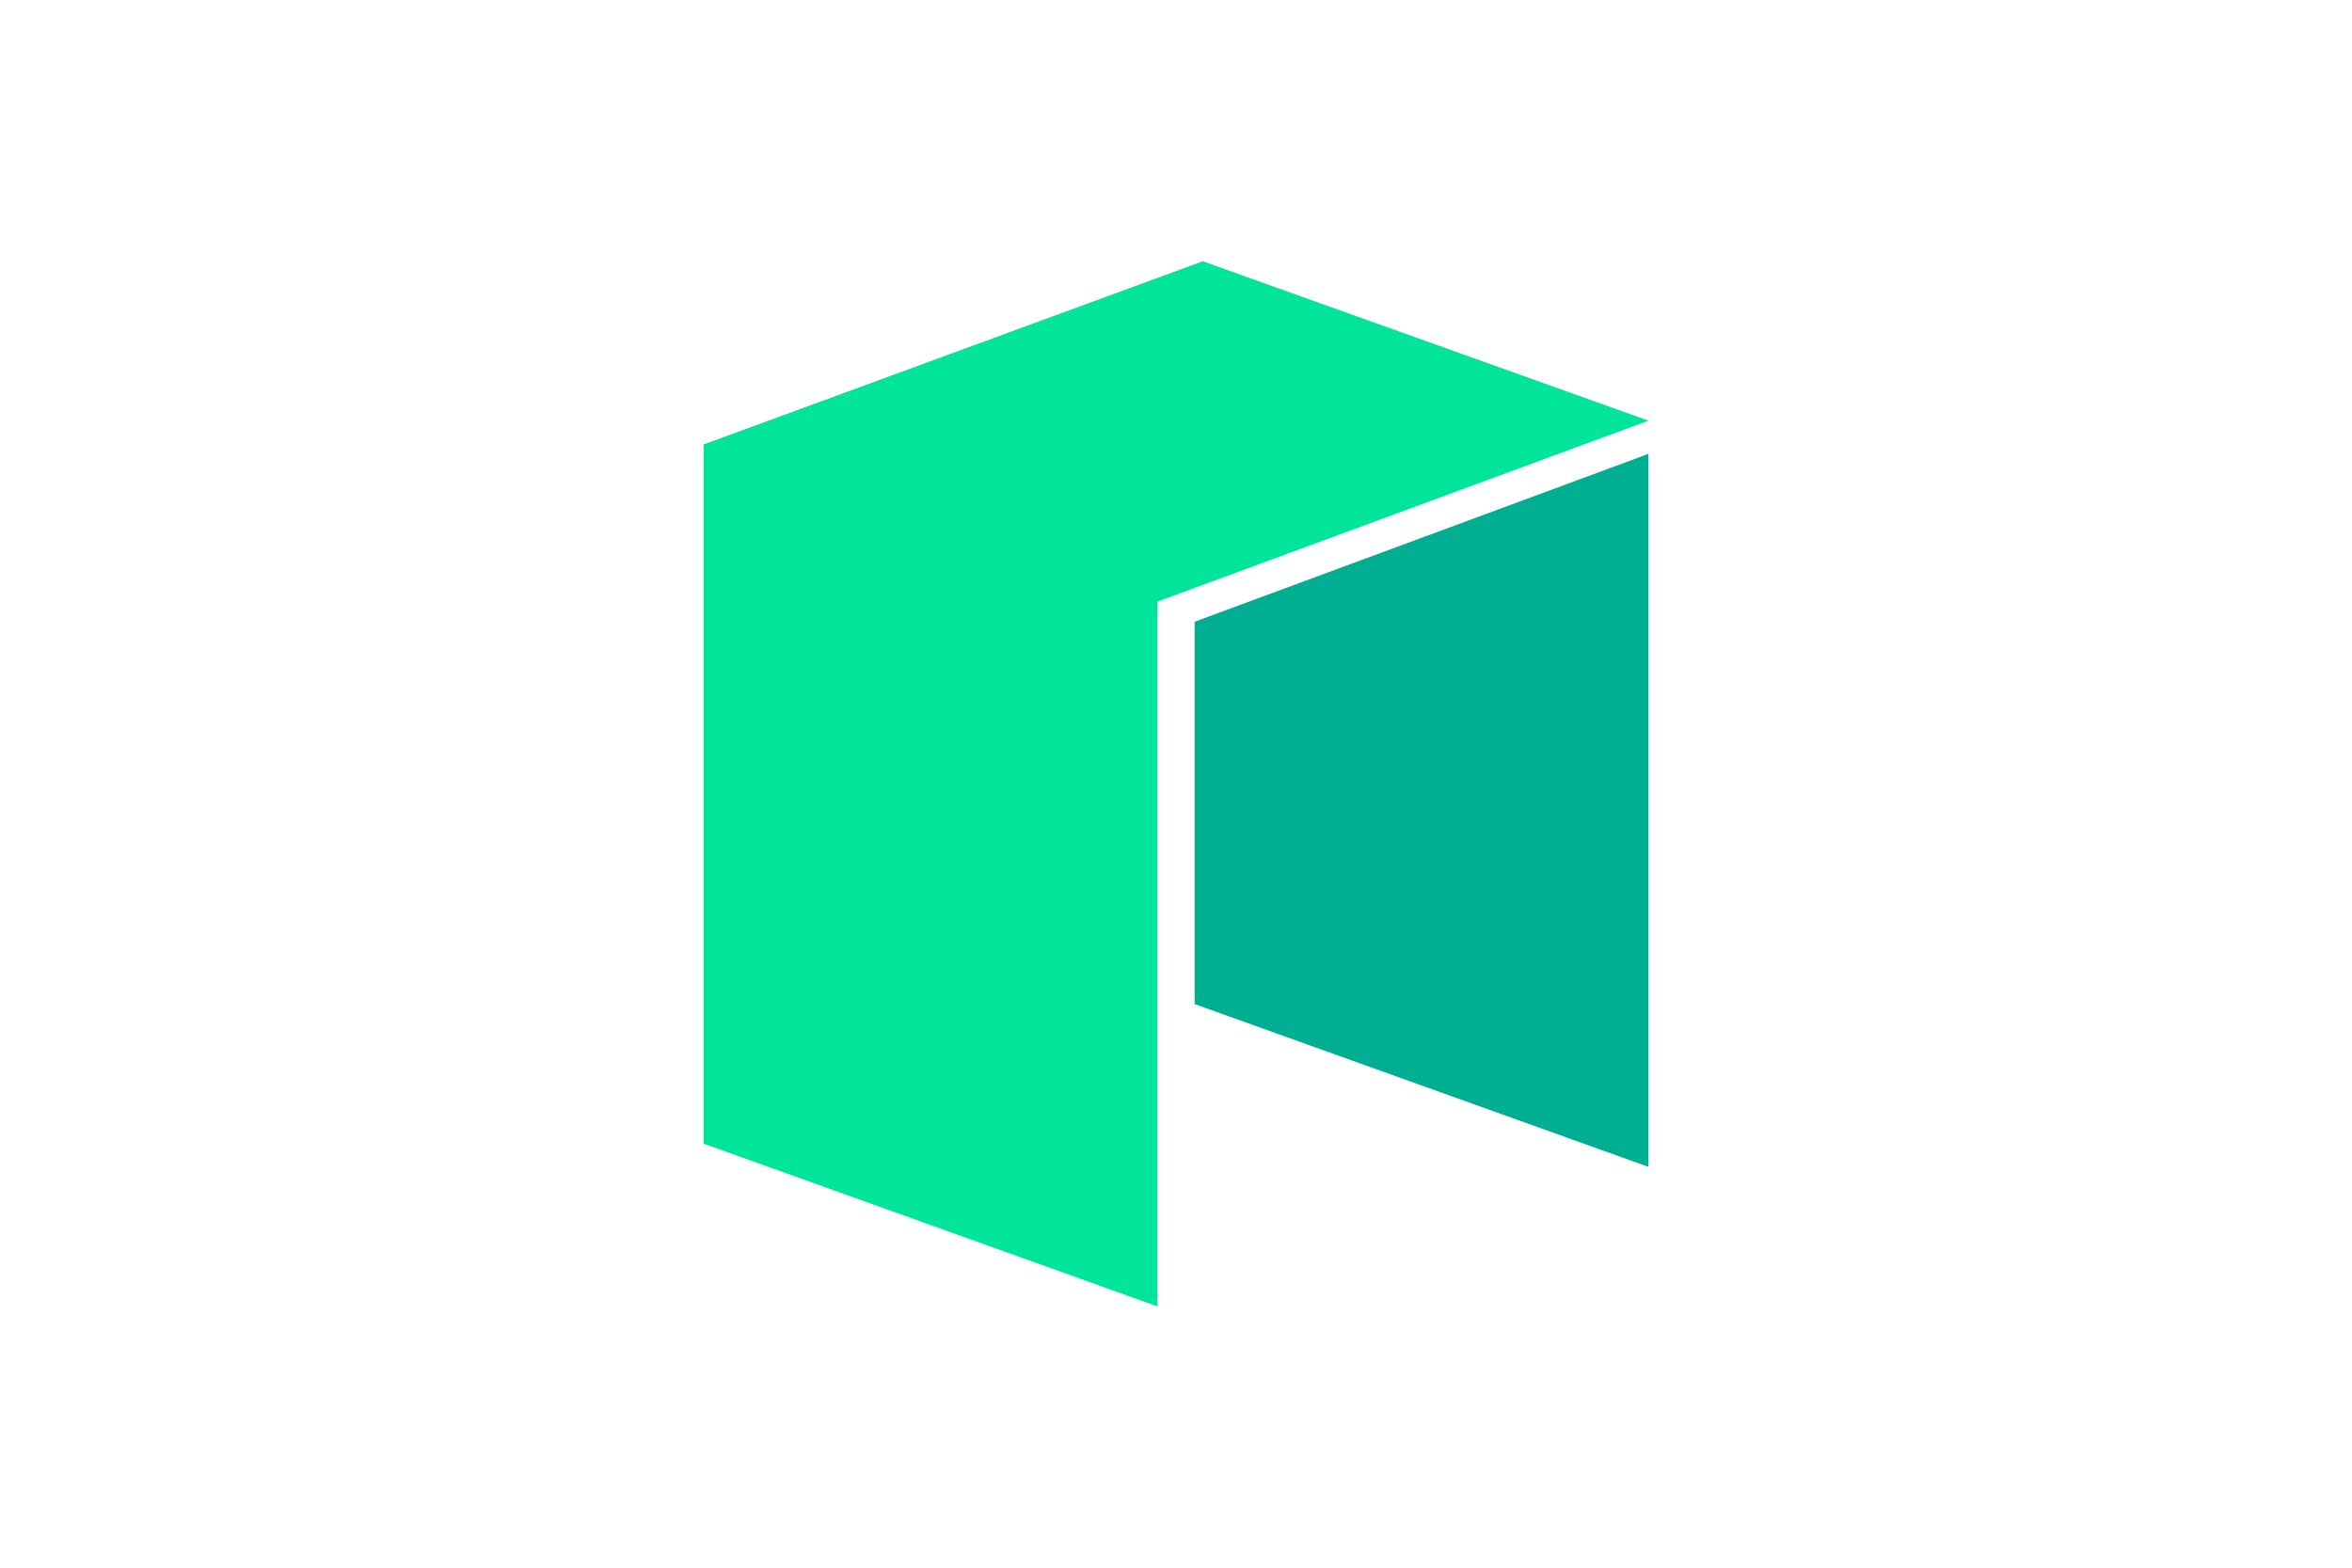
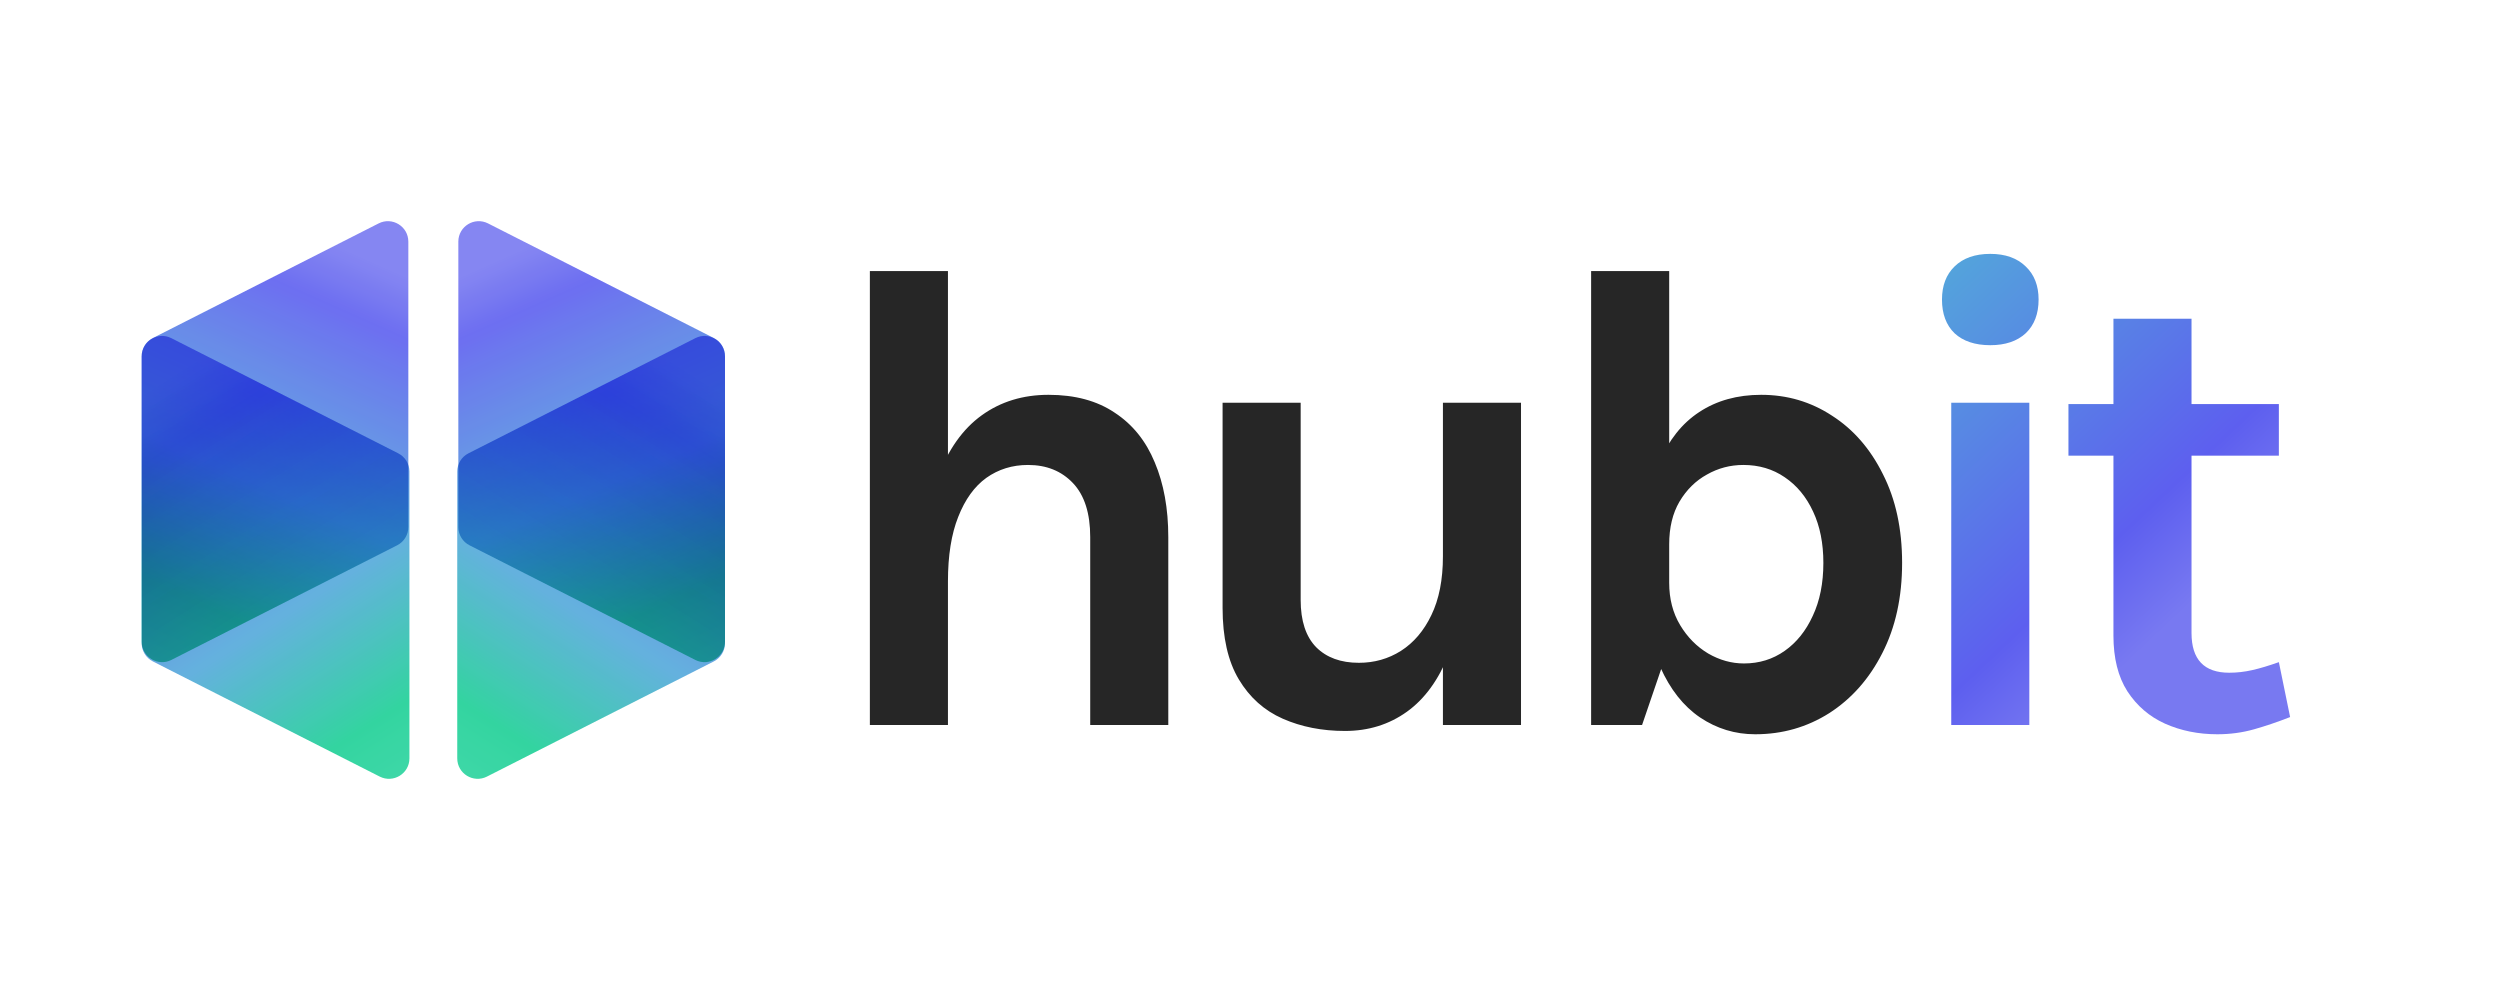
- <svg xmlns="http://www.w3.org/2000/svg" height="800" width="1200" viewBox="-49.965 -92.125 433.03 552.75">
-   <path fill="#00e599" d="M160 368.5V120l173.1-63.8L176 0 0 64.6v246.5z" />
-   <path fill="#00af92" d="M333.1 319.3V67.9l-160 59.2v134.8z" />
+ <svg xmlns="http://www.w3.org/2000/svg" width="300" height="120" viewBox="0 0 300 120" fill="none">
+   <path d="M130.826 87V64.45C130.826 61.591 130.138 59.434 128.761 57.978C127.385 56.522 125.585 55.795 123.362 55.795C121.483 55.795 119.815 56.311 118.359 57.343C116.93 58.375 115.805 59.937 114.985 62.028C114.164 64.092 113.754 66.673 113.754 69.769H110.657C110.657 64.767 111.279 60.612 112.523 57.303C113.767 53.968 115.527 51.48 117.804 49.839C120.08 48.198 122.753 47.378 125.823 47.378C128.999 47.378 131.646 48.093 133.764 49.522C135.907 50.925 137.509 52.91 138.567 55.477C139.653 58.044 140.195 61.035 140.195 64.45V87H130.826ZM104.384 87V32.529H113.754V87H104.384ZM173.151 48.331H182.521V87H173.151V48.331ZM146.71 48.331H156.08V71.993C156.08 74.507 156.702 76.4 157.946 77.67C159.19 78.914 160.897 79.536 163.067 79.536C164.92 79.536 166.601 79.06 168.109 78.107C169.644 77.127 170.862 75.698 171.762 73.819C172.688 71.913 173.151 69.558 173.151 66.752H175.692C175.692 71.463 175.083 75.367 173.866 78.464C172.648 81.561 170.968 83.877 168.824 85.412C166.68 86.947 164.205 87.715 161.4 87.715C158.647 87.715 156.159 87.225 153.936 86.246C151.712 85.266 149.952 83.692 148.655 81.521C147.358 79.351 146.71 76.492 146.71 72.946V48.331ZM210.626 88.112C208.217 88.112 206.007 87.437 203.996 86.087C202.011 84.737 200.423 82.725 199.232 80.052C198.04 77.353 197.445 73.978 197.445 69.928H200.303C200.303 71.861 200.74 73.554 201.614 75.01C202.487 76.466 203.612 77.604 204.988 78.424C206.365 79.219 207.794 79.615 209.276 79.615C211.102 79.615 212.73 79.113 214.159 78.107C215.589 77.101 216.713 75.698 217.534 73.898C218.381 72.099 218.804 69.981 218.804 67.546C218.804 65.191 218.394 63.139 217.574 61.392C216.753 59.619 215.615 58.243 214.159 57.264C212.73 56.284 211.076 55.795 209.197 55.795C207.635 55.795 206.179 56.178 204.829 56.946C203.48 57.687 202.381 58.772 201.534 60.201C200.714 61.604 200.303 63.311 200.303 65.323H197.445C197.445 61.432 198.001 58.15 199.112 55.477C200.251 52.804 201.852 50.792 203.916 49.442C206.007 48.066 208.482 47.378 211.34 47.378C214.464 47.378 217.296 48.212 219.837 49.879C222.404 51.52 224.442 53.862 225.951 56.906C227.486 59.923 228.253 63.47 228.253 67.546C228.253 71.675 227.459 75.288 225.871 78.385C224.31 81.455 222.192 83.85 219.519 85.571C216.846 87.265 213.881 88.112 210.626 88.112ZM190.934 87V32.529H200.303V77.472L197.048 87H190.934Z" fill="#262626" />
+   <path d="M238.834 41.423C237.008 41.423 235.579 40.946 234.547 39.993C233.541 39.014 233.038 37.664 233.038 35.944C233.038 34.276 233.541 32.953 234.547 31.974C235.579 30.968 237.008 30.465 238.834 30.465C240.634 30.465 242.05 30.968 243.083 31.974C244.115 32.953 244.631 34.276 244.631 35.944C244.631 37.664 244.115 39.014 243.083 39.993C242.05 40.946 240.634 41.423 238.834 41.423ZM234.15 87V48.331H243.519V87H234.15ZM266.08 88.112C263.803 88.112 261.712 87.688 259.807 86.841C257.928 85.994 256.419 84.697 255.281 82.95C254.169 81.204 253.613 78.98 253.613 76.281V38.246H262.983V75.963C262.983 79.139 264.492 80.727 267.509 80.727C268.435 80.727 269.362 80.621 270.288 80.409C271.214 80.198 272.273 79.88 273.464 79.457L274.814 86.047C273.332 86.629 271.889 87.119 270.487 87.516C269.084 87.913 267.615 88.112 266.08 88.112ZM248.214 54.683V48.489H273.464V54.683H248.214Z" fill="url(#paint0_linear_59_5045)" />
+   <g style="mix-blend-mode:multiply" opacity="0.9">
+     <path d="M54.869 56.587C54.869 55.663 55.388 54.818 56.212 54.4L83.436 40.58C85.068 39.751 87 40.937 87 42.767V77.183C87 78.107 86.481 78.953 85.657 79.371L58.433 93.191C56.801 94.019 54.869 92.834 54.869 91.003V56.587Z" fill="url(#paint1_linear_59_5045)" />
+   </g>
+   <g style="mix-blend-mode:multiply" opacity="0.9">
+     <path d="M87 42.75C87 41.826 86.481 40.981 85.657 40.563L58.564 26.809C56.932 25.981 55 27.166 55 28.997V63.25C55 64.174 55.519 65.019 56.343 65.437L83.436 79.191C85.068 80.019 87 78.834 87 77.003V42.75Z" fill="url(#paint2_linear_59_5045)" />
+   </g>
+   <g style="mix-blend-mode:multiply" opacity="0.9">
+     <path d="M49.131 56.587C49.131 55.663 48.612 54.818 47.788 54.4L20.564 40.58C18.932 39.751 17 40.937 17 42.767V77.183C17 78.107 17.519 78.953 18.343 79.371L45.567 93.191C47.199 94.019 49.131 92.834 49.131 91.003V56.587Z" fill="url(#paint3_linear_59_5045)" />
+   </g>
+   <g style="mix-blend-mode:multiply" opacity="0.9">
+     <path d="M17 42.75C17 41.826 17.519 40.981 18.343 40.563L45.436 26.809C47.068 25.981 49 27.166 49 28.997V63.25C49 64.174 48.481 65.019 47.657 65.437L20.564 79.191C18.932 80.019 17 78.834 17 77.003V42.75Z" fill="url(#paint4_linear_59_5045)" />
+   </g>
+   <defs>
+     <linearGradient id="paint0_linear_59_5045" x1="187" y1="14" x2="254.75" y2="85.82" gradientUnits="userSpaceOnUse">
+       <stop stop-color="#2CD59F" />
+       <stop offset="0.156" stop-color="#1DCF96" />
+       <stop offset="0.429" stop-color="#53A9DA" />
+       <stop offset="0.839" stop-color="#5D5FEF" />
+       <stop offset="0.958" stop-color="#7879F1" />
+     </linearGradient>
+     <linearGradient id="paint1_linear_59_5045" x1="54.869" y1="95" x2="86.926" y2="44.428" gradientUnits="userSpaceOnUse">
+       <stop stop-color="#2CD59F" />
+       <stop offset="0.156" stop-color="#1DCF96" />
+       <stop offset="0.432" stop-color="#53A9DA" />
+       <stop offset="0.839" stop-color="#5D5FEF" />
+       <stop offset="0.958" stop-color="#7879F1" />
+     </linearGradient>
+     <linearGradient id="paint2_linear_59_5045" x1="87" y1="78.971" x2="63.816" y2="26.766" gradientUnits="userSpaceOnUse">
+       <stop stop-color="#2CD59F" />
+       <stop offset="0.156" stop-color="#1DCF96" />
+       <stop offset="0.432" stop-color="#53A9DA" />
+       <stop offset="0.839" stop-color="#5D5FEF" />
+       <stop offset="0.958" stop-color="#7879F1" />
+     </linearGradient>
+     <linearGradient id="paint3_linear_59_5045" x1="49.131" y1="95" x2="17.074" y2="44.428" gradientUnits="userSpaceOnUse">
+       <stop stop-color="#2CD59F" />
+       <stop offset="0.156" stop-color="#1DCF96" />
+       <stop offset="0.432" stop-color="#53A9DA" />
+       <stop offset="0.839" stop-color="#5D5FEF" />
+       <stop offset="0.958" stop-color="#7879F1" />
+     </linearGradient>
+     <linearGradient id="paint4_linear_59_5045" x1="17" y1="78.971" x2="40.184" y2="26.766" gradientUnits="userSpaceOnUse">
+       <stop stop-color="#2CD59F" />
+       <stop offset="0.156" stop-color="#1DCF96" />
+       <stop offset="0.432" stop-color="#53A9DA" />
+       <stop offset="0.839" stop-color="#5D5FEF" />
+       <stop offset="0.958" stop-color="#7879F1" />
+     </linearGradient>
+   </defs>
</svg>
